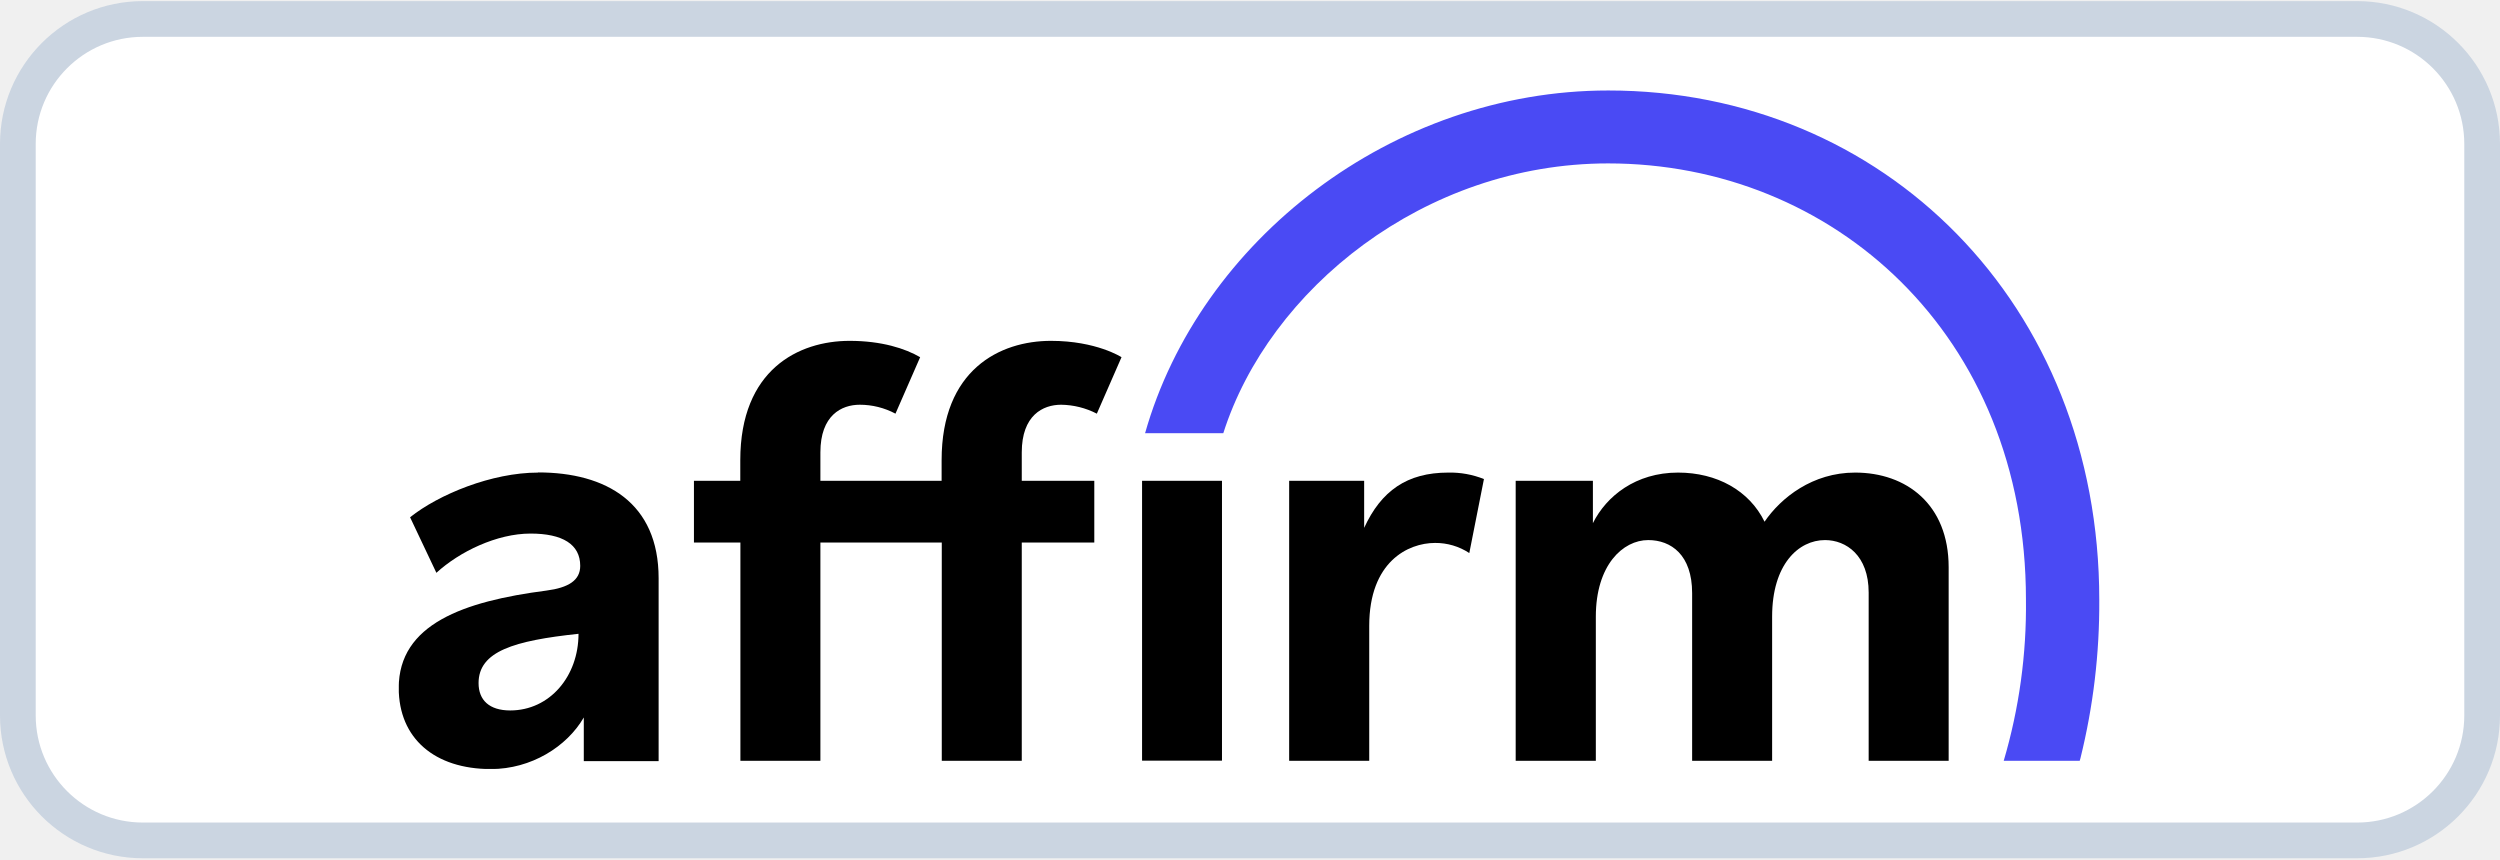
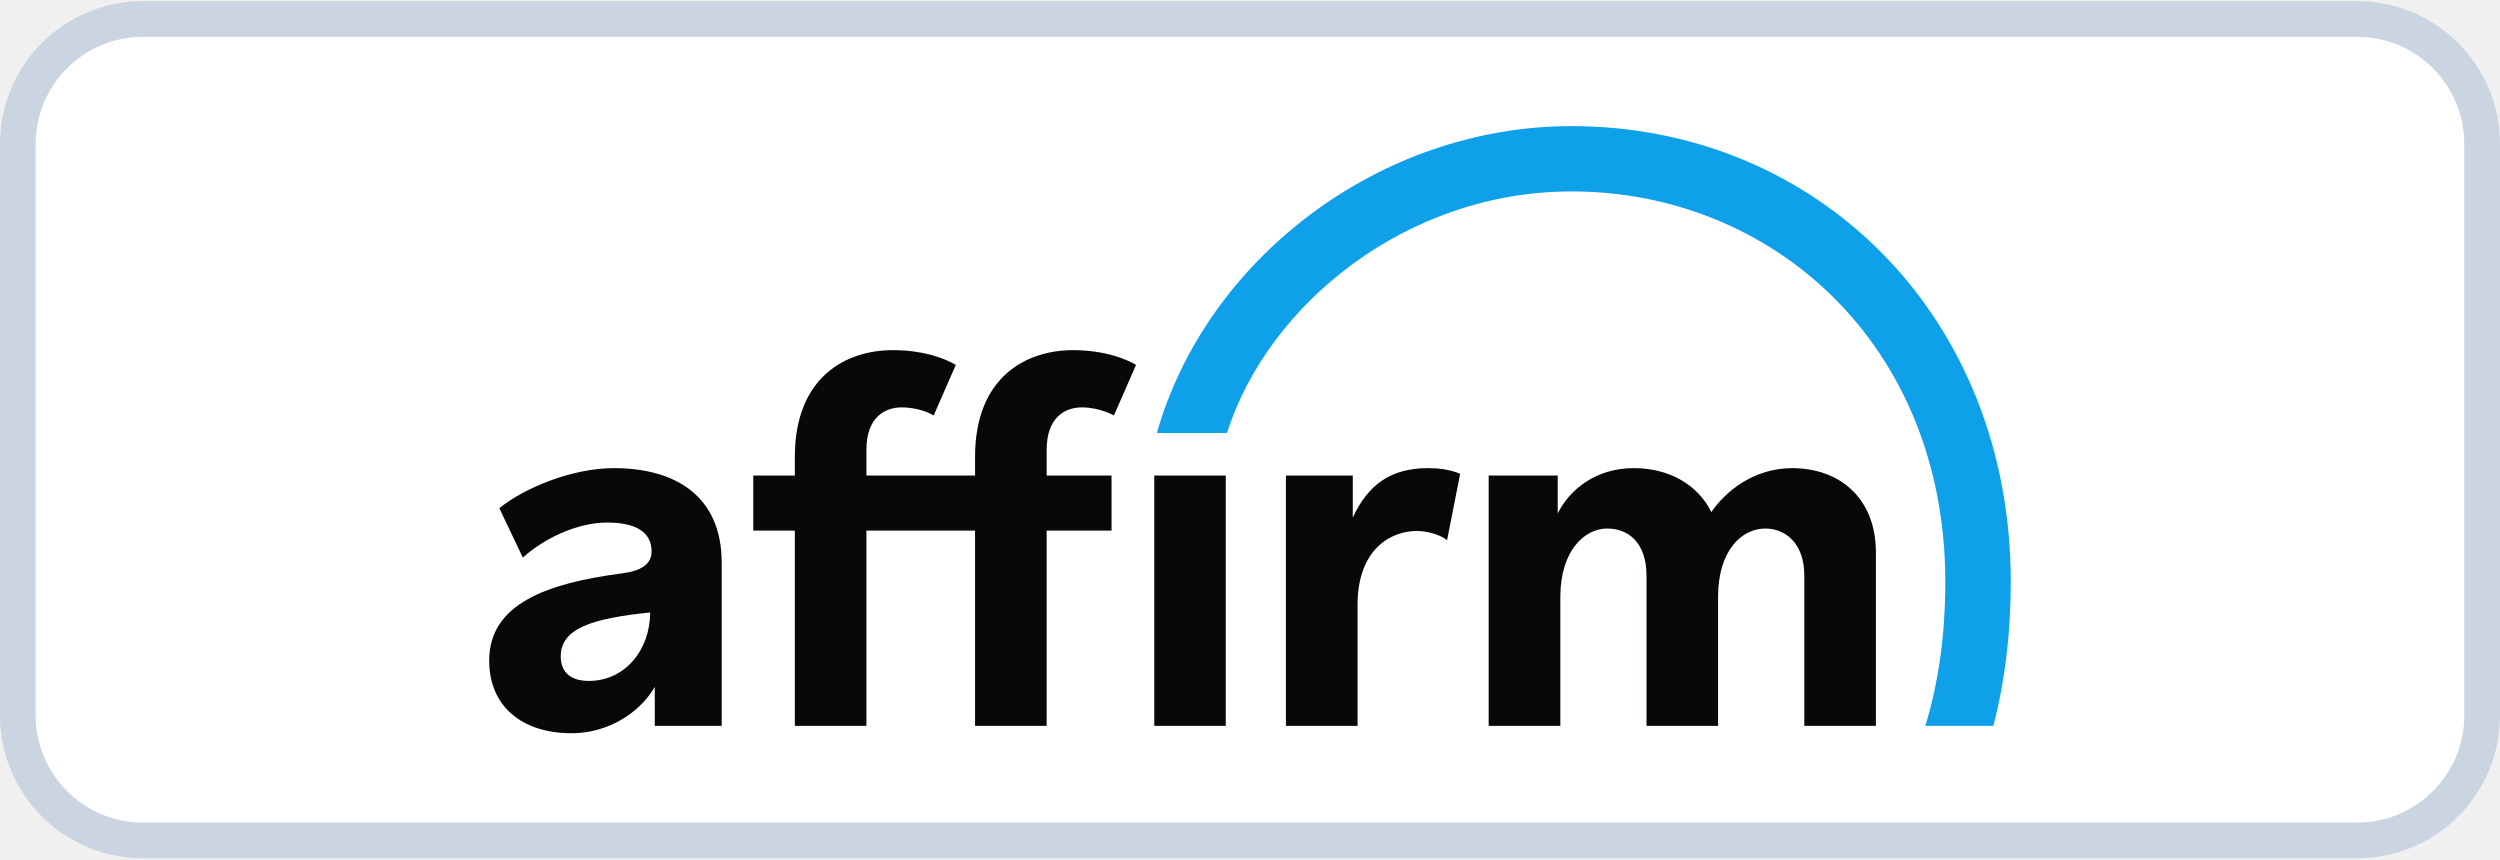
<svg xmlns="http://www.w3.org/2000/svg" width="320" height="110" viewBox="0 14 70 24" fill="none">
  <rect x="0.5" y="14.5" width="69" height="23" rx="3.5" fill="#FFFFFF" stroke="#CBD5E1" stroke-width="1" />
-   <g id="brand-artwork-slot" transform="translate(11.1667 16.5) scale(0.1111) translate(0 0)">
-     <g clip-path="url(#clip0_2525_303)">
-       <path fill-rule="evenodd" clip-rule="evenodd" d="M28.1 156.27C22.8 156.27 20.1 153.66 20.1 149.37C20.1 141.37 29.02 138.68 45.29 136.95C45.29 147.61 38.08 156.27 28.05 156.27H28.1ZM35.1 96.32C23.47 96.32 10.1 101.79 2.84 107.58L9.47 121.58C15.29 116.25 24.7 111.69 33.19 111.69C41.26 111.69 45.72 114.39 45.72 119.83C45.72 123.48 42.77 125.33 37.19 126.06C16.33 128.76 -0.02 134.52 -0.02 150.59C-0.02 163.33 9.05 171.04 23.22 171.04C33.34 171.04 42.34 165.42 46.62 158.04V169.04H65.48V122.95C65.48 103.95 52.29 96.28 35.11 96.28L35.1 96.32Z" fill="black" />
-       <path fill-rule="evenodd" clip-rule="evenodd" d="M224.39 98.39V168.95H244.57V134.95C244.57 118.8 254.35 114.05 261.16 114.05C264.226 114.026 267.229 114.914 269.79 116.6L273.48 97.95C270.62 96.806 267.559 96.251 264.48 96.32C254.11 96.32 247.59 100.91 243.29 110.25V98.39H224.39Z" fill="black" />
-       <path fill-rule="evenodd" clip-rule="evenodd" d="M367 96.32C356.33 96.32 348.35 102.62 344.2 108.7C340.35 100.85 332.2 96.32 322.4 96.32C311.74 96.32 304.35 102.24 300.94 109.06V98.39H281.48V168.95H301.68V132.62C301.68 119.62 308.51 113.33 314.88 113.33C320.65 113.33 325.95 117.06 325.95 126.69V168.95H346.11V132.62C346.11 119.43 352.77 113.33 359.44 113.33C364.78 113.33 370.44 117.21 370.44 126.55V168.95H390.6V120.17C390.6 104.32 379.93 96.32 367.04 96.32" fill="black" />
-       <path fill-rule="evenodd" clip-rule="evenodd" d="M175.28 98.39H157V91.22C157 81.88 162.33 79.22 166.92 79.22C170.054 79.261 173.135 80.031 175.92 81.47L182.14 67.24C182.14 67.24 175.83 63.12 164.36 63.12C151.47 63.12 136.8 70.39 136.8 93.2V98.39H106.25V91.22C106.25 81.88 111.57 79.22 116.17 79.22C119.309 79.22 122.4 79.993 125.17 81.47L131.39 67.24C127.68 65.07 121.71 63.12 113.62 63.12C100.73 63.12 86.06 70.39 86.06 93.2V98.39H74.38V113.95H86.09V168.95H106.25V113.95H136.84V168.95H157V113.95H175.28V98.39Z" fill="black" />
-       <path d="M207.46 98.39H187.32V168.92H207.46V98.39Z" fill="black" />
-       <path fill-rule="evenodd" clip-rule="evenodd" d="M188.06 86.4H207.79C219.3 50.21 258.35 18.4 304.79 18.4C361.27 18.4 410.08 61.4 410.08 128.34C410.252 142.08 408.364 155.769 404.48 168.95H423.63L423.82 168.29C427.047 155.241 428.639 141.842 428.56 128.4C428.56 53.75 374.16 0.02 304.83 0.02C250.37 0.02 201.83 37.82 188.07 86.42L188.06 86.4Z" fill="#4A4AF4" />
-     </g>
-     <defs>
-       <clipPath id="clip0_2525_303">
-         <rect width="428.55" height="171" fill="white" />
-       </clipPath>
-     </defs>
+   <g id="brand-artwork-slot" transform="translate(13.697 17.5) scale(0.9832) translate(-153.667 -1030)">
+     <path fill-rule="evenodd" clip-rule="evenodd" d="M171.391 1039.95H169.543V1039.22C169.543 1038.28 170.081 1038.01 170.546 1038.01C171.059 1038.01 171.459 1038.24 171.459 1038.24L172.088 1036.8C172.088 1036.8 171.45 1036.38 170.291 1036.38C168.987 1036.38 167.504 1037.12 167.504 1039.42V1039.95H164.41V1039.22C164.41 1038.28 164.949 1038.01 165.413 1038.01C165.677 1038.01 166.032 1038.07 166.326 1038.24L166.956 1036.8C166.58 1036.58 165.977 1036.38 165.158 1036.38C163.855 1036.38 162.372 1037.12 162.372 1039.42V1039.95H161.188V1041.52H162.372V1047.08H164.41V1041.52H167.504V1047.08H169.543V1041.52H171.391V1039.95ZM156.508 1045.8C155.972 1045.8 155.705 1045.54 155.705 1045.1C155.705 1044.3 156.606 1044.02 158.251 1043.85C158.251 1044.93 157.523 1045.8 156.508 1045.8ZM157.217 1039.74C156.042 1039.74 154.69 1040.29 153.956 1040.88L154.626 1042.29C155.215 1041.75 156.167 1041.29 157.026 1041.29C157.842 1041.29 158.292 1041.56 158.292 1042.11C158.292 1042.48 157.993 1042.67 157.428 1042.74C155.321 1043.02 153.667 1043.6 153.667 1045.22C153.667 1046.51 154.584 1047.29 156.017 1047.29C157.039 1047.29 157.95 1046.72 158.383 1045.97V1047.08H160.289V1042.44C160.289 1040.52 158.956 1039.74 157.217 1039.74ZM176.357 1039.95V1047.08H178.397V1043.64C178.397 1042.01 179.385 1041.53 180.075 1041.53C180.344 1041.53 180.707 1041.61 180.947 1041.79L181.319 1039.9C181.004 1039.77 180.675 1039.74 180.405 1039.74C179.356 1039.74 178.697 1040.2 178.261 1041.15V1039.95H176.357ZM188.472 1040.99C188.892 1040.38 189.698 1039.74 190.777 1039.74C192.08 1039.74 193.159 1040.55 193.159 1042.15V1047.08H191.12V1042.8C191.12 1041.85 190.552 1041.46 190.013 1041.46C189.339 1041.46 188.664 1042.08 188.664 1043.41V1047.08H186.626V1042.81C186.626 1041.84 186.09 1041.46 185.507 1041.46C184.862 1041.46 184.172 1042.09 184.172 1043.41V1047.08H182.131V1039.95H184.097V1041.03C184.442 1040.34 185.189 1039.74 186.267 1039.74C187.256 1039.74 188.082 1040.2 188.472 1040.99ZM174.644 1047.08H172.608V1039.95H174.644V1047.08Z" fill="#060809" />
+     <path fill-rule="evenodd" clip-rule="evenodd" d="M184.489 1030C178.983 1030 174.075 1033.82 172.682 1038.74H174.678C175.841 1035.08 179.791 1031.86 184.489 1031.86C190.2 1031.86 195.135 1036.21 195.135 1042.98C195.135 1044.5 194.938 1045.87 194.566 1047.08H196.502L196.522 1047.01C196.839 1045.77 197 1044.41 197 1042.98C197 1035.43 191.499 1030 184.489 1030Z" fill="#0FA0EA" />
  </g>
</svg>
